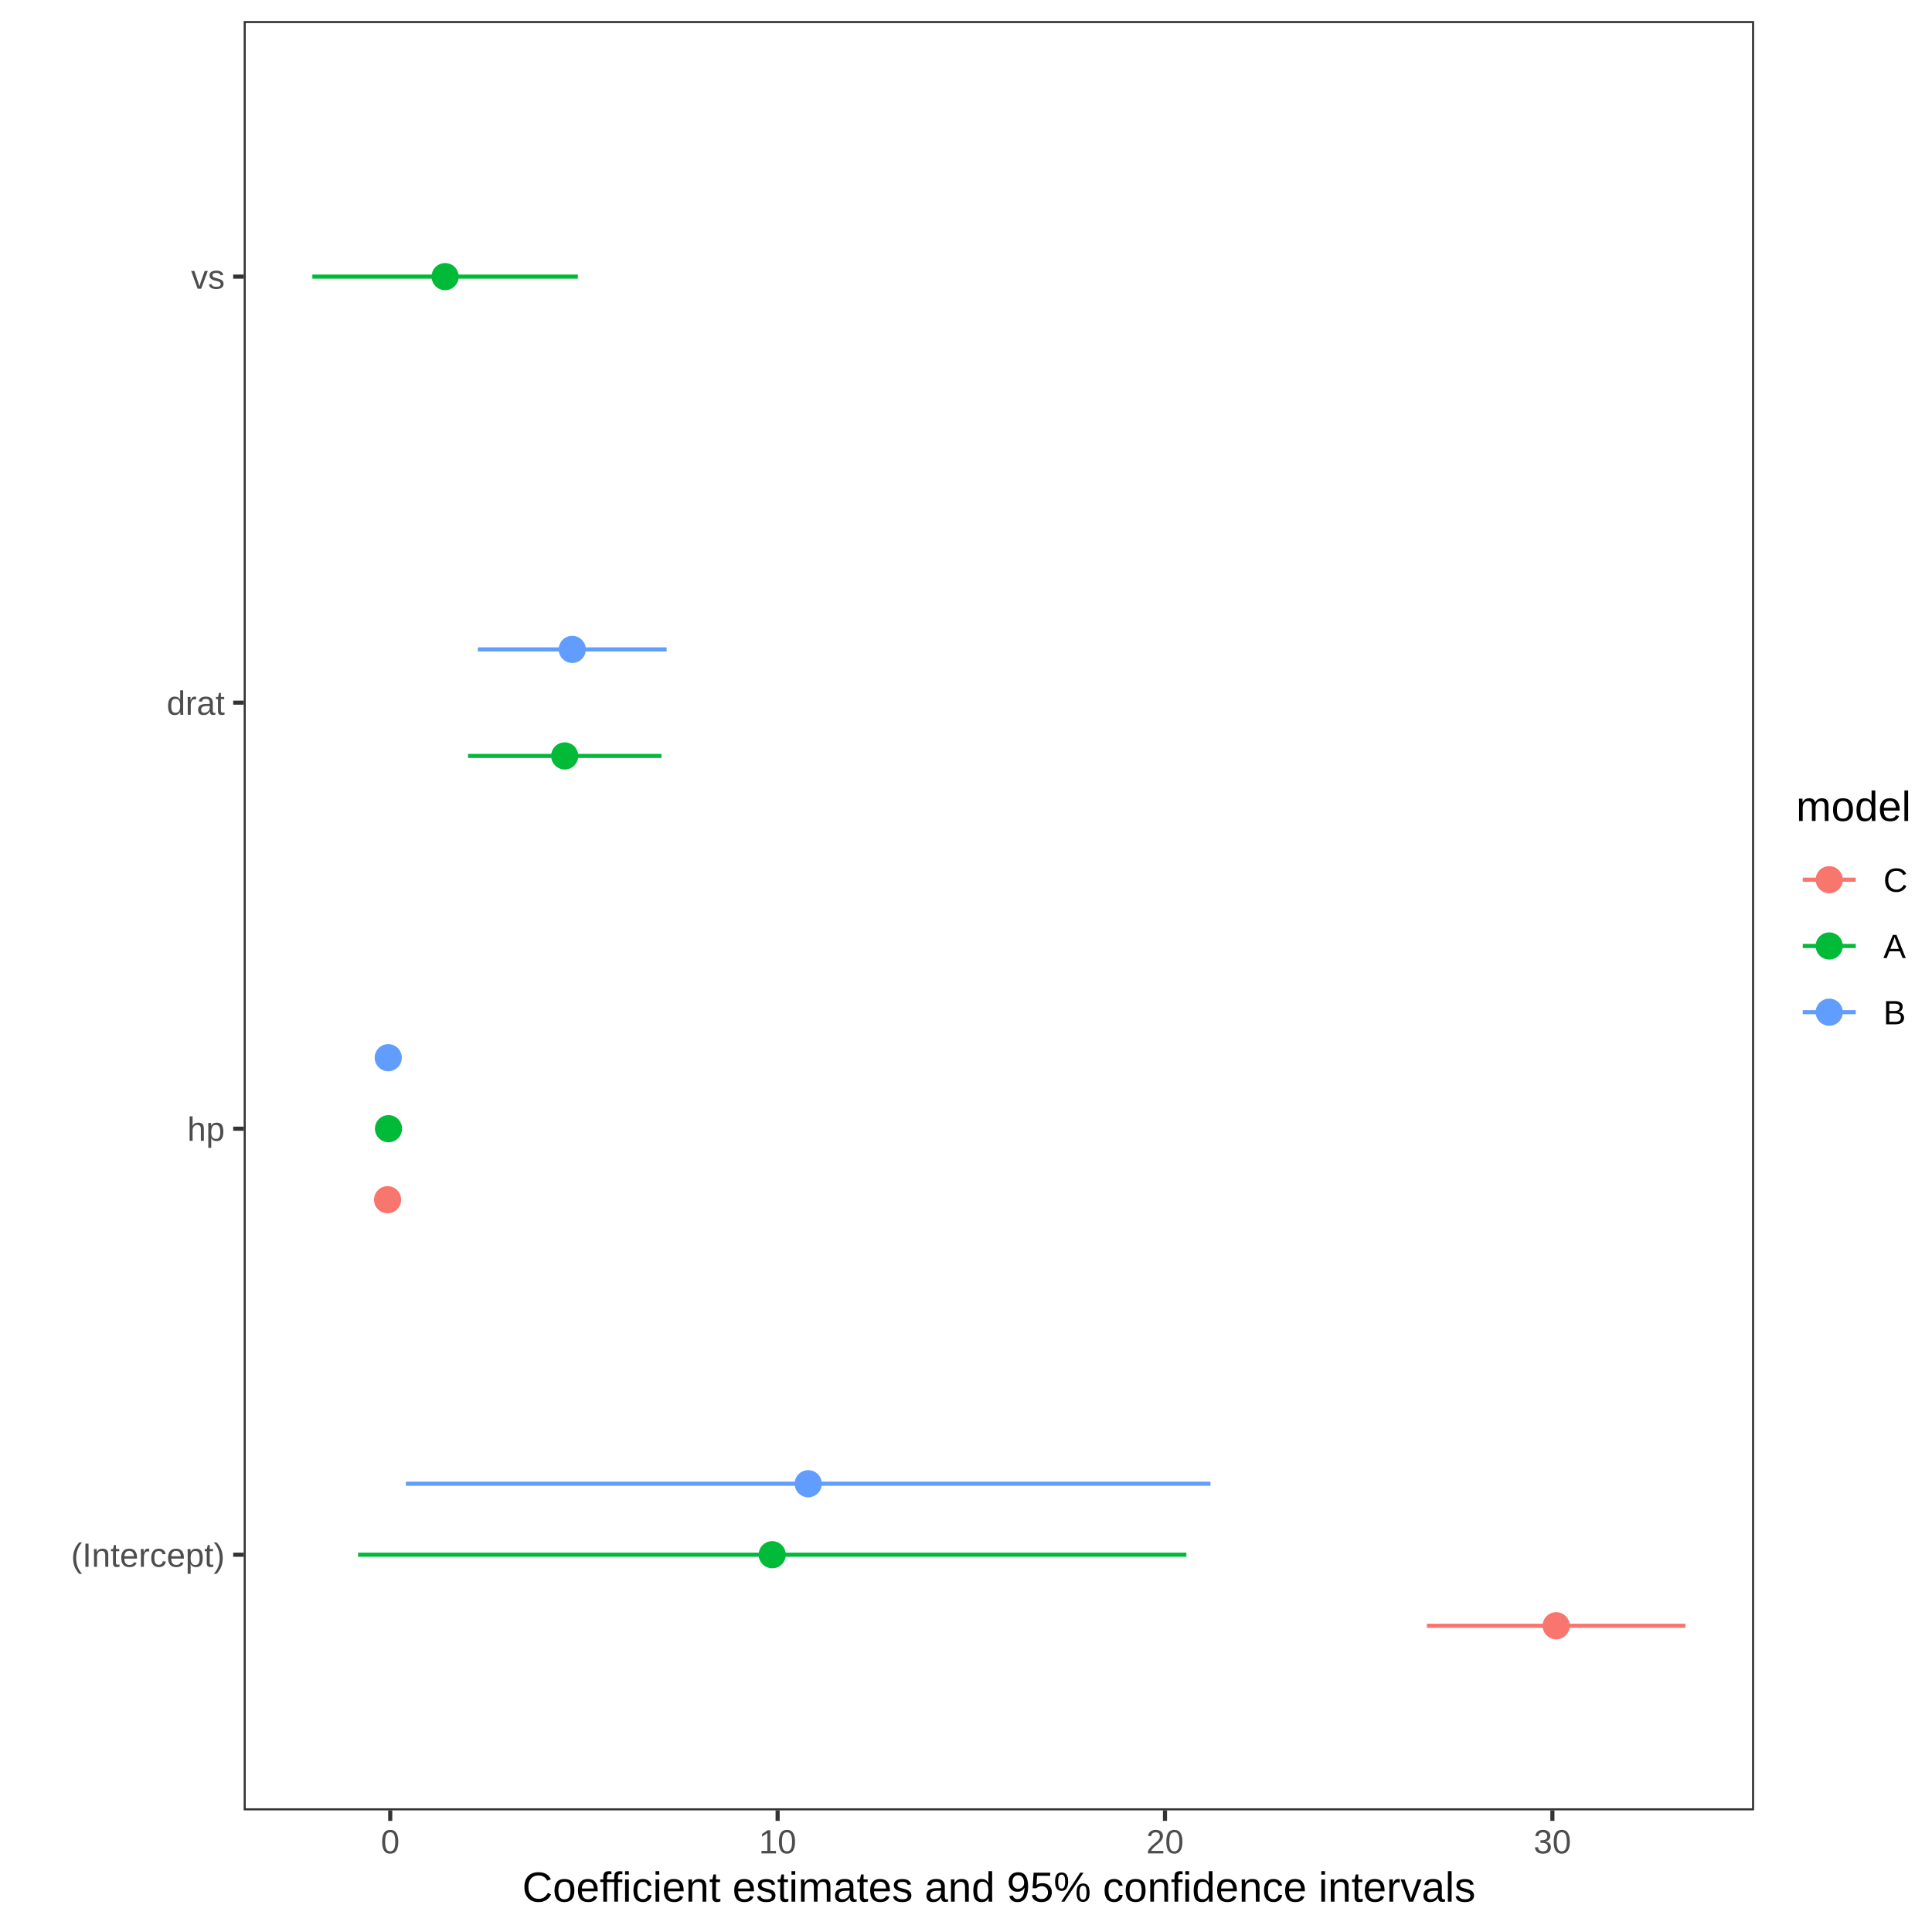
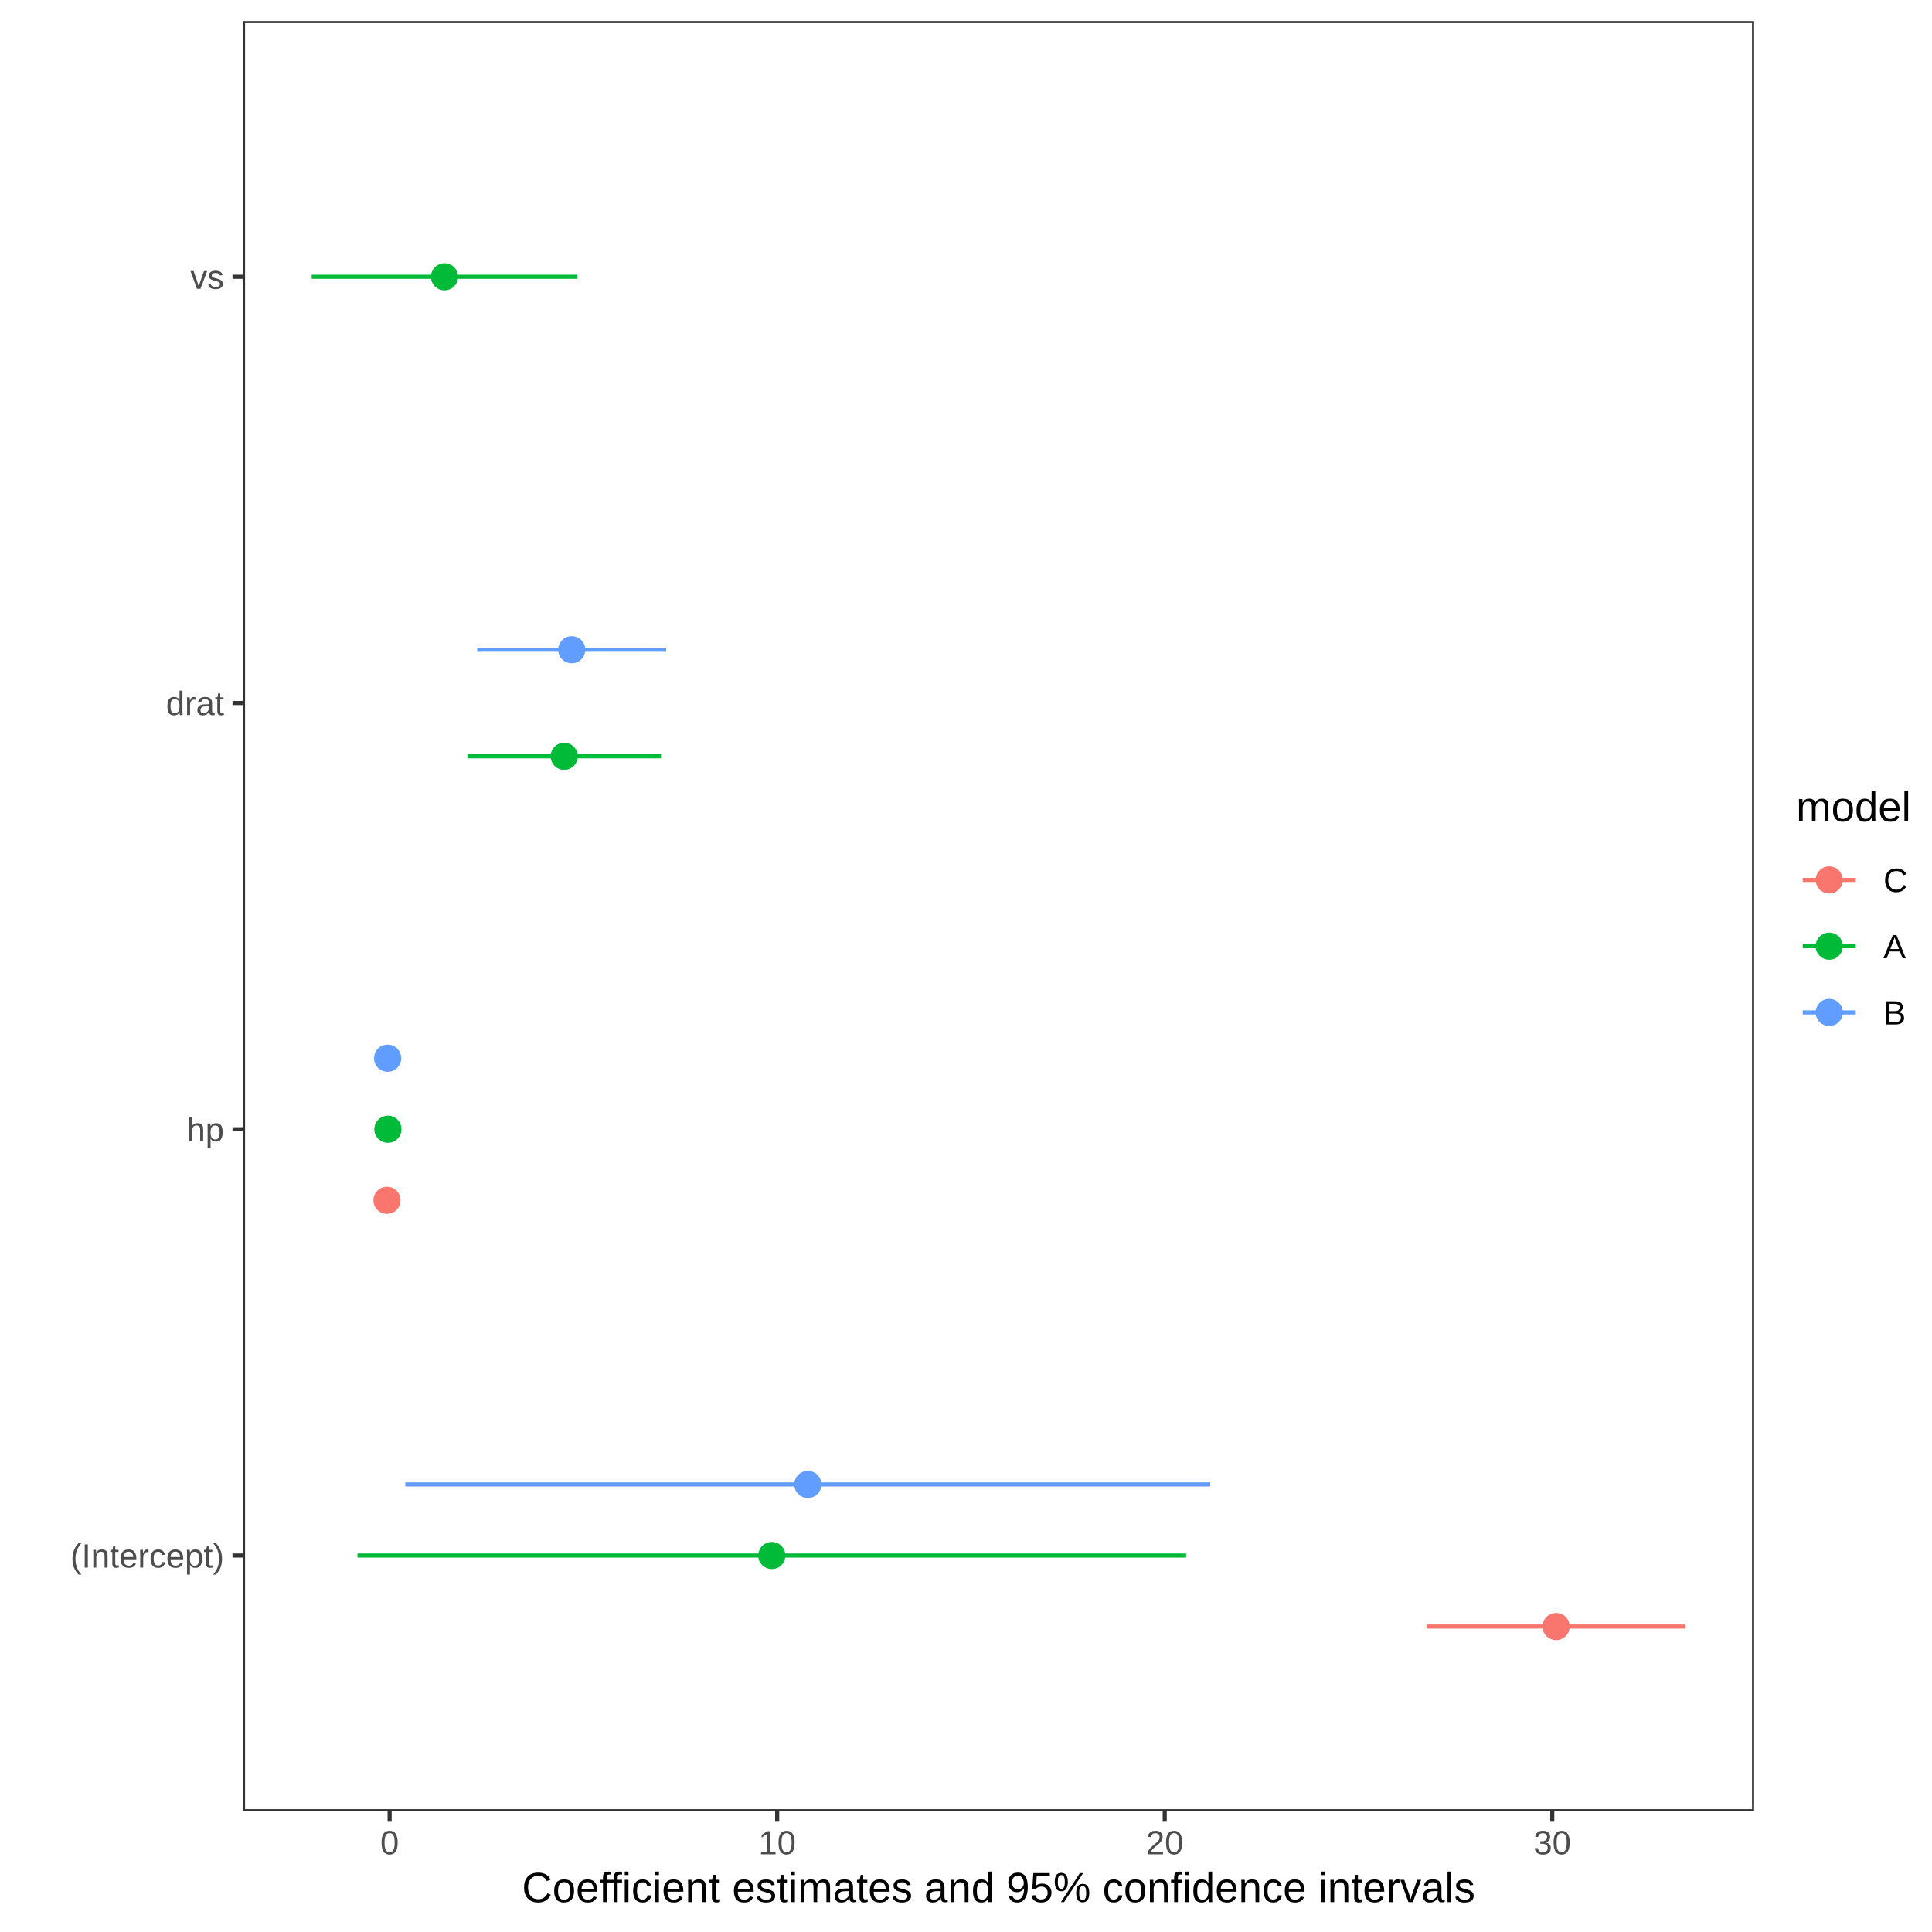
- <svg xmlns="http://www.w3.org/2000/svg" class="svglite" width="504.00pt" height="504.00pt" viewBox="0 0 504.00 504.00">
-   <defs>
-     <style type="text/css">
+ <svg xmlns="http://www.w3.org/2000/svg" width="504.00pt" height="504.00pt" viewBox="0 0 504.00 504.00">
+   <g class="svglite">
+     <defs>
+       <style type="text/css">
    .svglite line, .svglite polyline, .svglite polygon, .svglite path, .svglite rect, .svglite circle {
      fill: none;
      stroke: #000000;
      stroke-linecap: round;
      stroke-linejoin: round;
      stroke-miterlimit: 10.00;
    }
    .svglite text {
      white-space: pre;
    }
+     .svglite g.glyphgroup path {
+       fill: inherit;
+       stroke: none;
+     }
  </style>
-   </defs>
-   <rect width="100%" height="100%" style="stroke: none; fill: #FFFFFF;" />
-   <defs>
-     <clipPath id="cpMC4wMHw1MDQuMDB8MC4wMHw1MDQuMDA=">
-       <rect x="0.00" y="0.00" width="504.00" height="504.00" />
-     </clipPath>
-   </defs>
-   <g clip-path="url(#cpMC4wMHw1MDQuMDB8MC4wMHw1MDQuMDA=)">
-     <rect x="-0" y="0.00" width="504.00" height="504.00" style="stroke-width: 1.07; stroke: #FFFFFF; fill: #FFFFFF;" />
-   </g>
-   <defs>
-     <clipPath id="cpNjMuNTd8NDU3LjYwfDUuNDh8NDcyLjI3">
-       <rect x="63.57" y="5.48" width="394.02" height="466.79" />
-     </clipPath>
-   </defs>
-   <g clip-path="url(#cpNjMuNTd8NDU3LjYwfDUuNDh8NDcyLjI3)">
-     <rect x="63.57" y="5.48" width="394.02" height="466.79" style="stroke-width: 1.07; stroke: none; fill: #FFFFFF;" />
-     <line x1="372.24" y1="424.11" x2="439.69" y2="424.11" style="stroke-width: 1.07; stroke: #F8766D; stroke-linecap: butt;" />
-     <line x1="93.41" y1="405.58" x2="309.49" y2="405.58" style="stroke-width: 1.07; stroke: #00BA38; stroke-linecap: butt;" />
-     <line x1="105.89" y1="387.06" x2="315.78" y2="387.06" style="stroke-width: 1.07; stroke: #619CFF; stroke-linecap: butt;" />
-     <line x1="100.90" y1="312.97" x2="101.32" y2="312.97" style="stroke-width: 1.07; stroke: #F8766D; stroke-linecap: butt;" />
-     <line x1="101.09" y1="294.44" x2="101.60" y2="294.44" style="stroke-width: 1.07; stroke: #00BA38; stroke-linecap: butt;" />
-     <line x1="101.09" y1="275.92" x2="101.47" y2="275.92" style="stroke-width: 1.07; stroke: #619CFF; stroke-linecap: butt;" />
-     <line x1="122.09" y1="197.20" x2="172.56" y2="197.20" style="stroke-width: 1.07; stroke: #00BA38; stroke-linecap: butt;" />
-     <line x1="124.65" y1="169.41" x2="173.91" y2="169.41" style="stroke-width: 1.07; stroke: #619CFF; stroke-linecap: butt;" />
-     <line x1="81.48" y1="72.16" x2="150.75" y2="72.16" style="stroke-width: 1.07; stroke: #00BA38; stroke-linecap: butt;" />
-     <circle cx="405.96" cy="424.11" r="2.84" style="stroke-width: 1.42; stroke: #F8766D; fill: #F8766D;" />
-     <circle cx="201.45" cy="405.58" r="2.84" style="stroke-width: 1.42; stroke: #00BA38; fill: #00BA38;" />
-     <circle cx="210.84" cy="387.06" r="2.84" style="stroke-width: 1.42; stroke: #619CFF; fill: #619CFF;" />
-     <circle cx="101.11" cy="312.97" r="2.84" style="stroke-width: 1.42; stroke: #F8766D; fill: #F8766D;" />
-     <circle cx="101.35" cy="294.44" r="2.84" style="stroke-width: 1.42; stroke: #00BA38; fill: #00BA38;" />
-     <circle cx="101.28" cy="275.92" r="2.84" style="stroke-width: 1.42; stroke: #619CFF; fill: #619CFF;" />
-     <circle cx="147.32" cy="197.20" r="2.84" style="stroke-width: 1.42; stroke: #00BA38; fill: #00BA38;" />
-     <circle cx="149.28" cy="169.41" r="2.84" style="stroke-width: 1.42; stroke: #619CFF; fill: #619CFF;" />
-     <circle cx="116.12" cy="72.16" r="2.84" style="stroke-width: 1.42; stroke: #00BA38; fill: #00BA38;" />
-     <rect x="63.57" y="5.48" width="394.02" height="466.79" style="stroke-width: 1.07; stroke: #333333;" />
-   </g>
-   <g clip-path="url(#cpMC4wMHw1MDQuMDB8MC4wMHw1MDQuMDA=)">
-     <text x="58.64" y="408.74" text-anchor="end" style="font-size: 8.80px;fill: #4D4D4D; font-family: &quot;Arial&quot;;" textLength="40.10px" lengthAdjust="spacingAndGlyphs">(Intercept)</text>
-     <text x="58.64" y="297.60" text-anchor="end" style="font-size: 8.80px;fill: #4D4D4D; font-family: &quot;Arial&quot;;" textLength="9.79px" lengthAdjust="spacingAndGlyphs">hp</text>
-     <text x="58.64" y="186.46" text-anchor="end" style="font-size: 8.80px;fill: #4D4D4D; font-family: &quot;Arial&quot;;" textLength="15.16px" lengthAdjust="spacingAndGlyphs">drat</text>
-     <text x="58.64" y="75.32" text-anchor="end" style="font-size: 8.80px;fill: #4D4D4D; font-family: &quot;Arial&quot;;" textLength="8.80px" lengthAdjust="spacingAndGlyphs">vs</text>
-     <polyline points="60.83,405.58 63.57,405.58 " style="stroke-width: 1.07; stroke: #333333; stroke-linecap: butt;" />
-     <polyline points="60.83,294.44 63.57,294.44 " style="stroke-width: 1.07; stroke: #333333; stroke-linecap: butt;" />
-     <polyline points="60.83,183.30 63.57,183.30 " style="stroke-width: 1.07; stroke: #333333; stroke-linecap: butt;" />
-     <polyline points="60.83,72.16 63.57,72.16 " style="stroke-width: 1.07; stroke: #333333; stroke-linecap: butt;" />
-     <polyline points="101.80,475.01 101.80,472.27 " style="stroke-width: 1.07; stroke: #333333; stroke-linecap: butt;" />
-     <polyline points="202.86,475.01 202.86,472.27 " style="stroke-width: 1.07; stroke: #333333; stroke-linecap: butt;" />
-     <polyline points="303.91,475.01 303.91,472.27 " style="stroke-width: 1.07; stroke: #333333; stroke-linecap: butt;" />
-     <polyline points="404.97,475.01 404.97,472.27 " style="stroke-width: 1.07; stroke: #333333; stroke-linecap: butt;" />
-     <text x="101.80" y="483.50" text-anchor="middle" style="font-size: 8.80px;fill: #4D4D4D; font-family: &quot;Arial&quot;;" textLength="4.90px" lengthAdjust="spacingAndGlyphs">0</text>
-     <text x="202.86" y="483.50" text-anchor="middle" style="font-size: 8.80px;fill: #4D4D4D; font-family: &quot;Arial&quot;;" textLength="9.79px" lengthAdjust="spacingAndGlyphs">10</text>
-     <text x="303.91" y="483.50" text-anchor="middle" style="font-size: 8.80px;fill: #4D4D4D; font-family: &quot;Arial&quot;;" textLength="9.79px" lengthAdjust="spacingAndGlyphs">20</text>
-     <text x="404.97" y="483.50" text-anchor="middle" style="font-size: 8.80px;fill: #4D4D4D; font-family: &quot;Arial&quot;;" textLength="9.79px" lengthAdjust="spacingAndGlyphs">30</text>
-     <text x="260.58" y="496.09" text-anchor="middle" style="font-size: 11.00px; font-family: &quot;Arial&quot;;" textLength="248.85px" lengthAdjust="spacingAndGlyphs">Coefficient estimates and 95% confidence intervals</text>
-     <rect x="468.55" y="205.05" width="29.97" height="67.64" style="stroke-width: 1.07; stroke: none; fill: #FFFFFF;" />
-     <text x="468.55" y="214.16" style="font-size: 11.00px; font-family: &quot;Arial&quot;;" textLength="29.97px" lengthAdjust="spacingAndGlyphs">model</text>
-     <rect x="468.55" y="220.85" width="17.28" height="17.28" style="stroke-width: 1.07; stroke: none; fill: #FFFFFF;" />
-     <line x1="470.28" y1="229.49" x2="484.11" y2="229.49" style="stroke-width: 1.07; stroke: #F8766D; stroke-linecap: butt;" />
-     <circle cx="477.19" cy="229.49" r="2.84" style="stroke-width: 1.42; stroke: #F8766D; fill: #F8766D;" />
-     <rect x="468.55" y="238.13" width="17.28" height="17.28" style="stroke-width: 1.07; stroke: none; fill: #FFFFFF;" />
-     <line x1="470.28" y1="246.77" x2="484.11" y2="246.77" style="stroke-width: 1.07; stroke: #00BA38; stroke-linecap: butt;" />
-     <circle cx="477.19" cy="246.77" r="2.84" style="stroke-width: 1.42; stroke: #00BA38; fill: #00BA38;" />
-     <rect x="468.55" y="255.41" width="17.28" height="17.28" style="stroke-width: 1.07; stroke: none; fill: #FFFFFF;" />
-     <line x1="470.28" y1="264.05" x2="484.11" y2="264.05" style="stroke-width: 1.07; stroke: #619CFF; stroke-linecap: butt;" />
-     <circle cx="477.19" cy="264.05" r="2.84" style="stroke-width: 1.42; stroke: #619CFF; fill: #619CFF;" />
-     <text x="491.31" y="232.65" style="font-size: 8.80px; font-family: &quot;Arial&quot;;" textLength="6.35px" lengthAdjust="spacingAndGlyphs">C</text>
-     <text x="491.31" y="249.93" style="font-size: 8.80px; font-family: &quot;Arial&quot;;" textLength="5.87px" lengthAdjust="spacingAndGlyphs">A</text>
-     <text x="491.31" y="267.21" style="font-size: 8.80px; font-family: &quot;Arial&quot;;" textLength="5.87px" lengthAdjust="spacingAndGlyphs">B</text>
+     </defs>
+     <rect width="100%" height="100%" style="stroke: none; fill: #FFFFFF;" />
+     <defs>
+       <clipPath id="cpMC4wMHw1MDQuMDB8MC4wMHw1MDQuMDA=">
+         <rect x="0.00" y="0.00" width="504.00" height="504.00" />
+       </clipPath>
+     </defs>
+     <g clip-path="url(#cpMC4wMHw1MDQuMDB8MC4wMHw1MDQuMDA=)">
+       <rect x="0.00" y="0.00" width="504.00" height="504.00" style="stroke-width: 1.07; stroke: #FFFFFF; fill: #FFFFFF;" />
+     </g>
+     <defs>
+       <clipPath id="cpNjMuMzl8NDU3LjU5fDUuNDh8NDcyLjUw">
+         <rect x="63.39" y="5.48" width="394.20" height="467.02" />
+       </clipPath>
+     </defs>
+     <g clip-path="url(#cpNjMuMzl8NDU3LjU5fDUuNDh8NDcyLjUw)">
+       <rect x="63.39" y="5.48" width="394.20" height="467.02" style="stroke-width: 1.07; stroke: none; fill: #FFFFFF;" />
+       <line x1="372.20" y1="424.32" x2="439.67" y2="424.32" style="stroke-width: 1.07; stroke: #F8766D; stroke-linecap: butt;" />
+       <line x1="93.25" y1="405.79" x2="309.42" y2="405.79" style="stroke-width: 1.07; stroke: #00BA38; stroke-linecap: butt;" />
+       <line x1="105.73" y1="387.25" x2="315.72" y2="387.25" style="stroke-width: 1.07; stroke: #619CFF; stroke-linecap: butt;" />
+       <line x1="100.74" y1="313.12" x2="101.16" y2="313.12" style="stroke-width: 1.07; stroke: #F8766D; stroke-linecap: butt;" />
+       <line x1="100.93" y1="294.59" x2="101.44" y2="294.59" style="stroke-width: 1.07; stroke: #00BA38; stroke-linecap: butt;" />
+       <line x1="100.92" y1="276.06" x2="101.31" y2="276.06" style="stroke-width: 1.07; stroke: #619CFF; stroke-linecap: butt;" />
+       <line x1="121.93" y1="197.29" x2="172.43" y2="197.29" style="stroke-width: 1.07; stroke: #00BA38; stroke-linecap: butt;" />
+       <line x1="124.50" y1="169.49" x2="173.78" y2="169.49" style="stroke-width: 1.07; stroke: #619CFF; stroke-linecap: butt;" />
+       <line x1="81.31" y1="72.20" x2="150.61" y2="72.20" style="stroke-width: 1.07; stroke: #00BA38; stroke-linecap: butt;" />
+       <circle cx="405.94" cy="424.32" r="2.84" style="stroke-width: 1.42; stroke: #F8766D; fill: #F8766D;" />
+       <circle cx="201.34" cy="405.79" r="2.84" style="stroke-width: 1.42; stroke: #00BA38; fill: #00BA38;" />
+       <circle cx="210.73" cy="387.25" r="2.84" style="stroke-width: 1.42; stroke: #619CFF; fill: #619CFF;" />
+       <circle cx="100.95" cy="313.12" r="2.84" style="stroke-width: 1.42; stroke: #F8766D; fill: #F8766D;" />
+       <circle cx="101.19" cy="294.59" r="2.84" style="stroke-width: 1.42; stroke: #00BA38; fill: #00BA38;" />
+       <circle cx="101.12" cy="276.06" r="2.84" style="stroke-width: 1.42; stroke: #619CFF; fill: #619CFF;" />
+       <circle cx="147.18" cy="197.29" r="2.84" style="stroke-width: 1.42; stroke: #00BA38; fill: #00BA38;" />
+       <circle cx="149.14" cy="169.49" r="2.84" style="stroke-width: 1.42; stroke: #619CFF; fill: #619CFF;" />
+       <circle cx="115.96" cy="72.20" r="2.84" style="stroke-width: 1.42; stroke: #00BA38; fill: #00BA38;" />
+       <rect x="63.39" y="5.48" width="394.20" height="467.02" style="stroke-width: 1.07; stroke: #333333;" />
+     </g>
+     <g clip-path="url(#cpMC4wMHw1MDQuMDB8MC4wMHw1MDQuMDA=)">
+       <text x="58.46" y="408.94" text-anchor="end" style="font-size: 8.80px;fill: #4D4D4D; font-family: &quot;Arial&quot;;" textLength="40.05px" lengthAdjust="spacingAndGlyphs">(Intercept)</text>
+       <text x="58.46" y="297.74" text-anchor="end" style="font-size: 8.80px;fill: #4D4D4D; font-family: &quot;Arial&quot;;" textLength="9.78px" lengthAdjust="spacingAndGlyphs">hp</text>
+       <text x="58.46" y="186.54" text-anchor="end" style="font-size: 8.80px;fill: #4D4D4D; font-family: &quot;Arial&quot;;" textLength="15.14px" lengthAdjust="spacingAndGlyphs">drat</text>
+       <text x="58.46" y="75.35" text-anchor="end" style="font-size: 8.80px;fill: #4D4D4D; font-family: &quot;Arial&quot;;" textLength="8.81px" lengthAdjust="spacingAndGlyphs">vs</text>
+       <polyline points="60.65,405.79 63.39,405.79 " style="stroke-width: 1.07; stroke: #333333; stroke-linecap: butt;" />
+       <polyline points="60.65,294.59 63.39,294.59 " style="stroke-width: 1.07; stroke: #333333; stroke-linecap: butt;" />
+       <polyline points="60.65,183.39 63.39,183.39 " style="stroke-width: 1.07; stroke: #333333; stroke-linecap: butt;" />
+       <polyline points="60.65,72.20 63.39,72.20 " style="stroke-width: 1.07; stroke: #333333; stroke-linecap: butt;" />
+       <polyline points="101.64,475.24 101.64,472.50 " style="stroke-width: 1.07; stroke: #333333; stroke-linecap: butt;" />
+       <polyline points="202.74,475.24 202.74,472.50 " style="stroke-width: 1.07; stroke: #333333; stroke-linecap: butt;" />
+       <polyline points="303.84,475.24 303.84,472.50 " style="stroke-width: 1.07; stroke: #333333; stroke-linecap: butt;" />
+       <polyline points="404.94,475.24 404.94,472.50 " style="stroke-width: 1.07; stroke: #333333; stroke-linecap: butt;" />
+       <text x="101.64" y="483.74" text-anchor="middle" style="font-size: 8.80px;fill: #4D4D4D; font-family: &quot;Arial&quot;;" textLength="4.89px" lengthAdjust="spacingAndGlyphs">0</text>
+       <text x="202.74" y="483.74" text-anchor="middle" style="font-size: 8.80px;fill: #4D4D4D; font-family: &quot;Arial&quot;;" textLength="9.78px" lengthAdjust="spacingAndGlyphs">10</text>
+       <text x="303.84" y="483.74" text-anchor="middle" style="font-size: 8.80px;fill: #4D4D4D; font-family: &quot;Arial&quot;;" textLength="9.78px" lengthAdjust="spacingAndGlyphs">20</text>
+       <text x="404.94" y="483.74" text-anchor="middle" style="font-size: 8.80px;fill: #4D4D4D; font-family: &quot;Arial&quot;;" textLength="9.78px" lengthAdjust="spacingAndGlyphs">30</text>
+       <text x="260.49" y="496.20" text-anchor="middle" style="font-size: 11.00px; font-family: &quot;Arial&quot;;" textLength="248.83px" lengthAdjust="spacingAndGlyphs">Coefficient estimates and 95% confidence intervals</text>
+       <rect x="468.55" y="205.23" width="29.97" height="67.51" style="stroke-width: 1.07; stroke: none; fill: #FFFFFF;" />
+       <text x="468.55" y="214.27" style="font-size: 11.00px; font-family: &quot;Arial&quot;;" textLength="29.97px" lengthAdjust="spacingAndGlyphs">model</text>
+       <rect x="468.55" y="220.91" width="17.28" height="17.28" style="stroke-width: 1.07; stroke: none; fill: #FFFFFF;" />
+       <line x1="470.28" y1="229.55" x2="484.10" y2="229.55" style="stroke-width: 1.07; stroke: #F8766D; stroke-linecap: butt;" />
+       <circle cx="477.19" cy="229.55" r="2.84" style="stroke-width: 1.42; stroke: #F8766D; fill: #F8766D;" />
+       <rect x="468.55" y="238.19" width="17.28" height="17.28" style="stroke-width: 1.07; stroke: none; fill: #FFFFFF;" />
+       <line x1="470.28" y1="246.83" x2="484.10" y2="246.83" style="stroke-width: 1.07; stroke: #00BA38; stroke-linecap: butt;" />
+       <circle cx="477.19" cy="246.83" r="2.84" style="stroke-width: 1.42; stroke: #00BA38; fill: #00BA38;" />
+       <rect x="468.55" y="255.47" width="17.28" height="17.28" style="stroke-width: 1.07; stroke: none; fill: #FFFFFF;" />
+       <line x1="470.28" y1="264.11" x2="484.10" y2="264.11" style="stroke-width: 1.07; stroke: #619CFF; stroke-linecap: butt;" />
+       <circle cx="477.19" cy="264.11" r="2.84" style="stroke-width: 1.42; stroke: #619CFF; fill: #619CFF;" />
+       <text x="491.31" y="232.70" style="font-size: 8.80px; font-family: &quot;Arial&quot;;" textLength="6.36px" lengthAdjust="spacingAndGlyphs">C</text>
+       <text x="491.31" y="249.98" style="font-size: 8.80px; font-family: &quot;Arial&quot;;" textLength="5.88px" lengthAdjust="spacingAndGlyphs">A</text>
+       <text x="491.31" y="267.26" style="font-size: 8.80px; font-family: &quot;Arial&quot;;" textLength="5.88px" lengthAdjust="spacingAndGlyphs">B</text>
+     </g>
  </g>
</svg>
